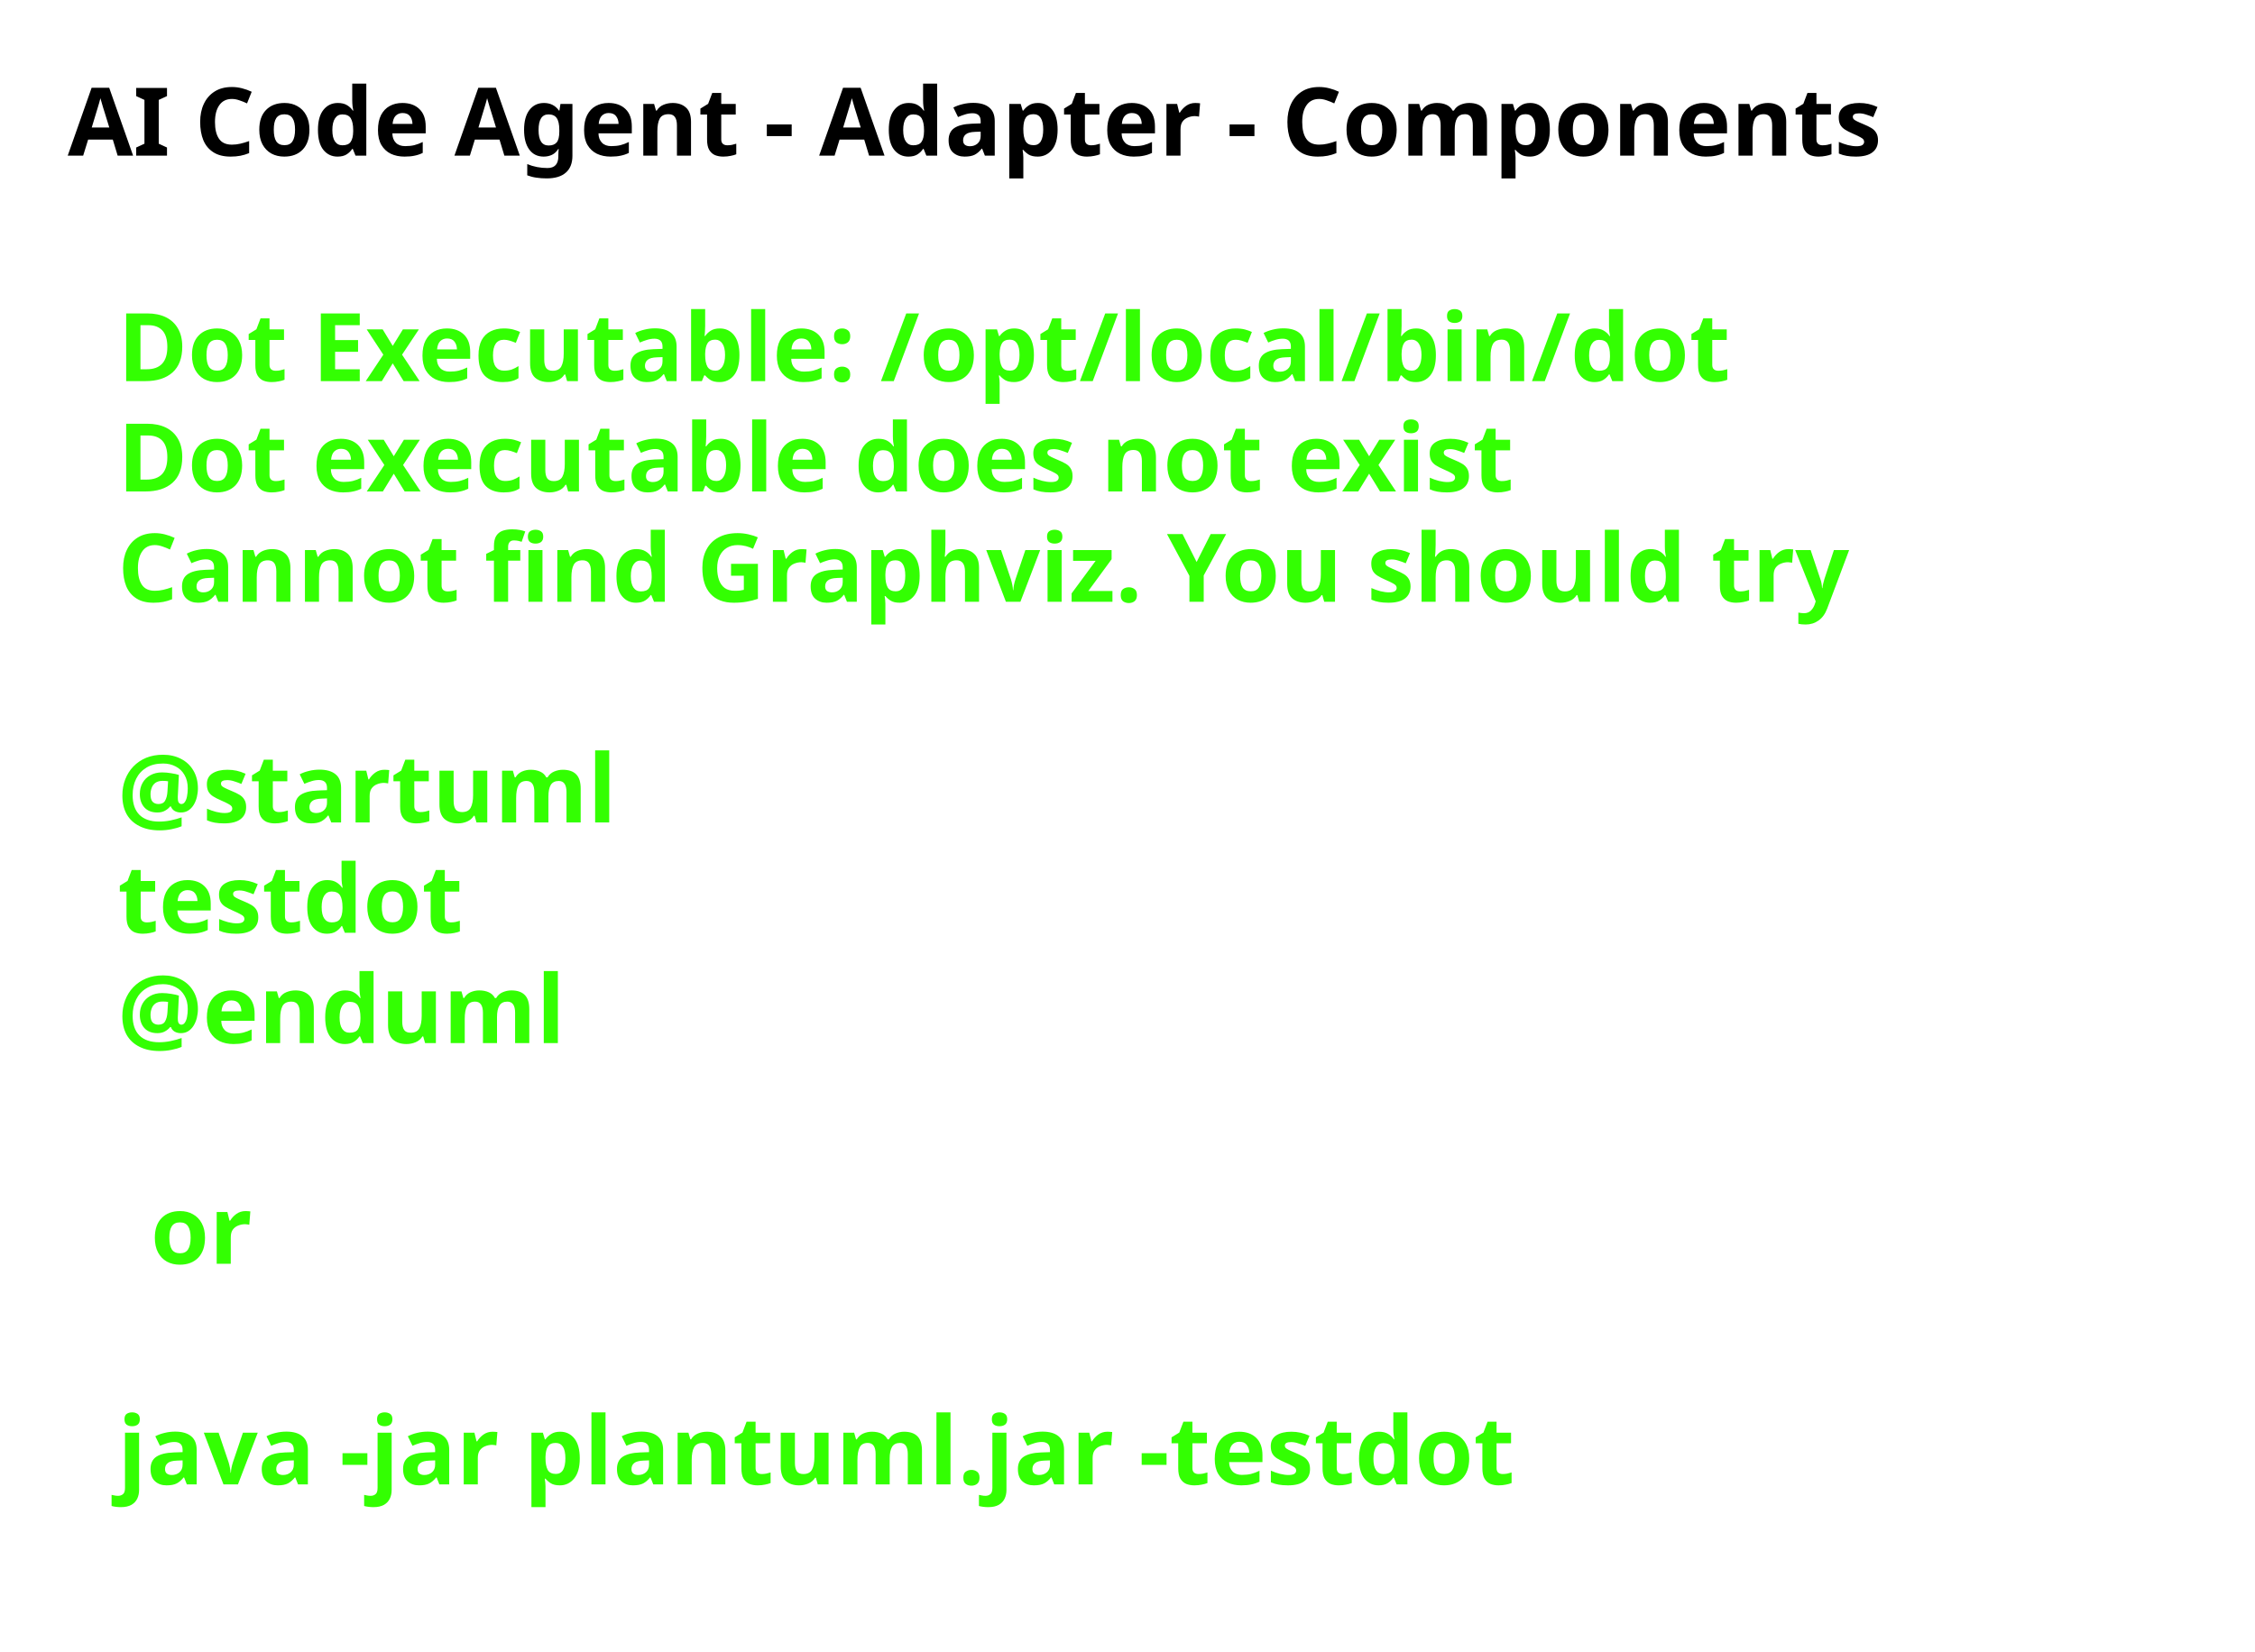
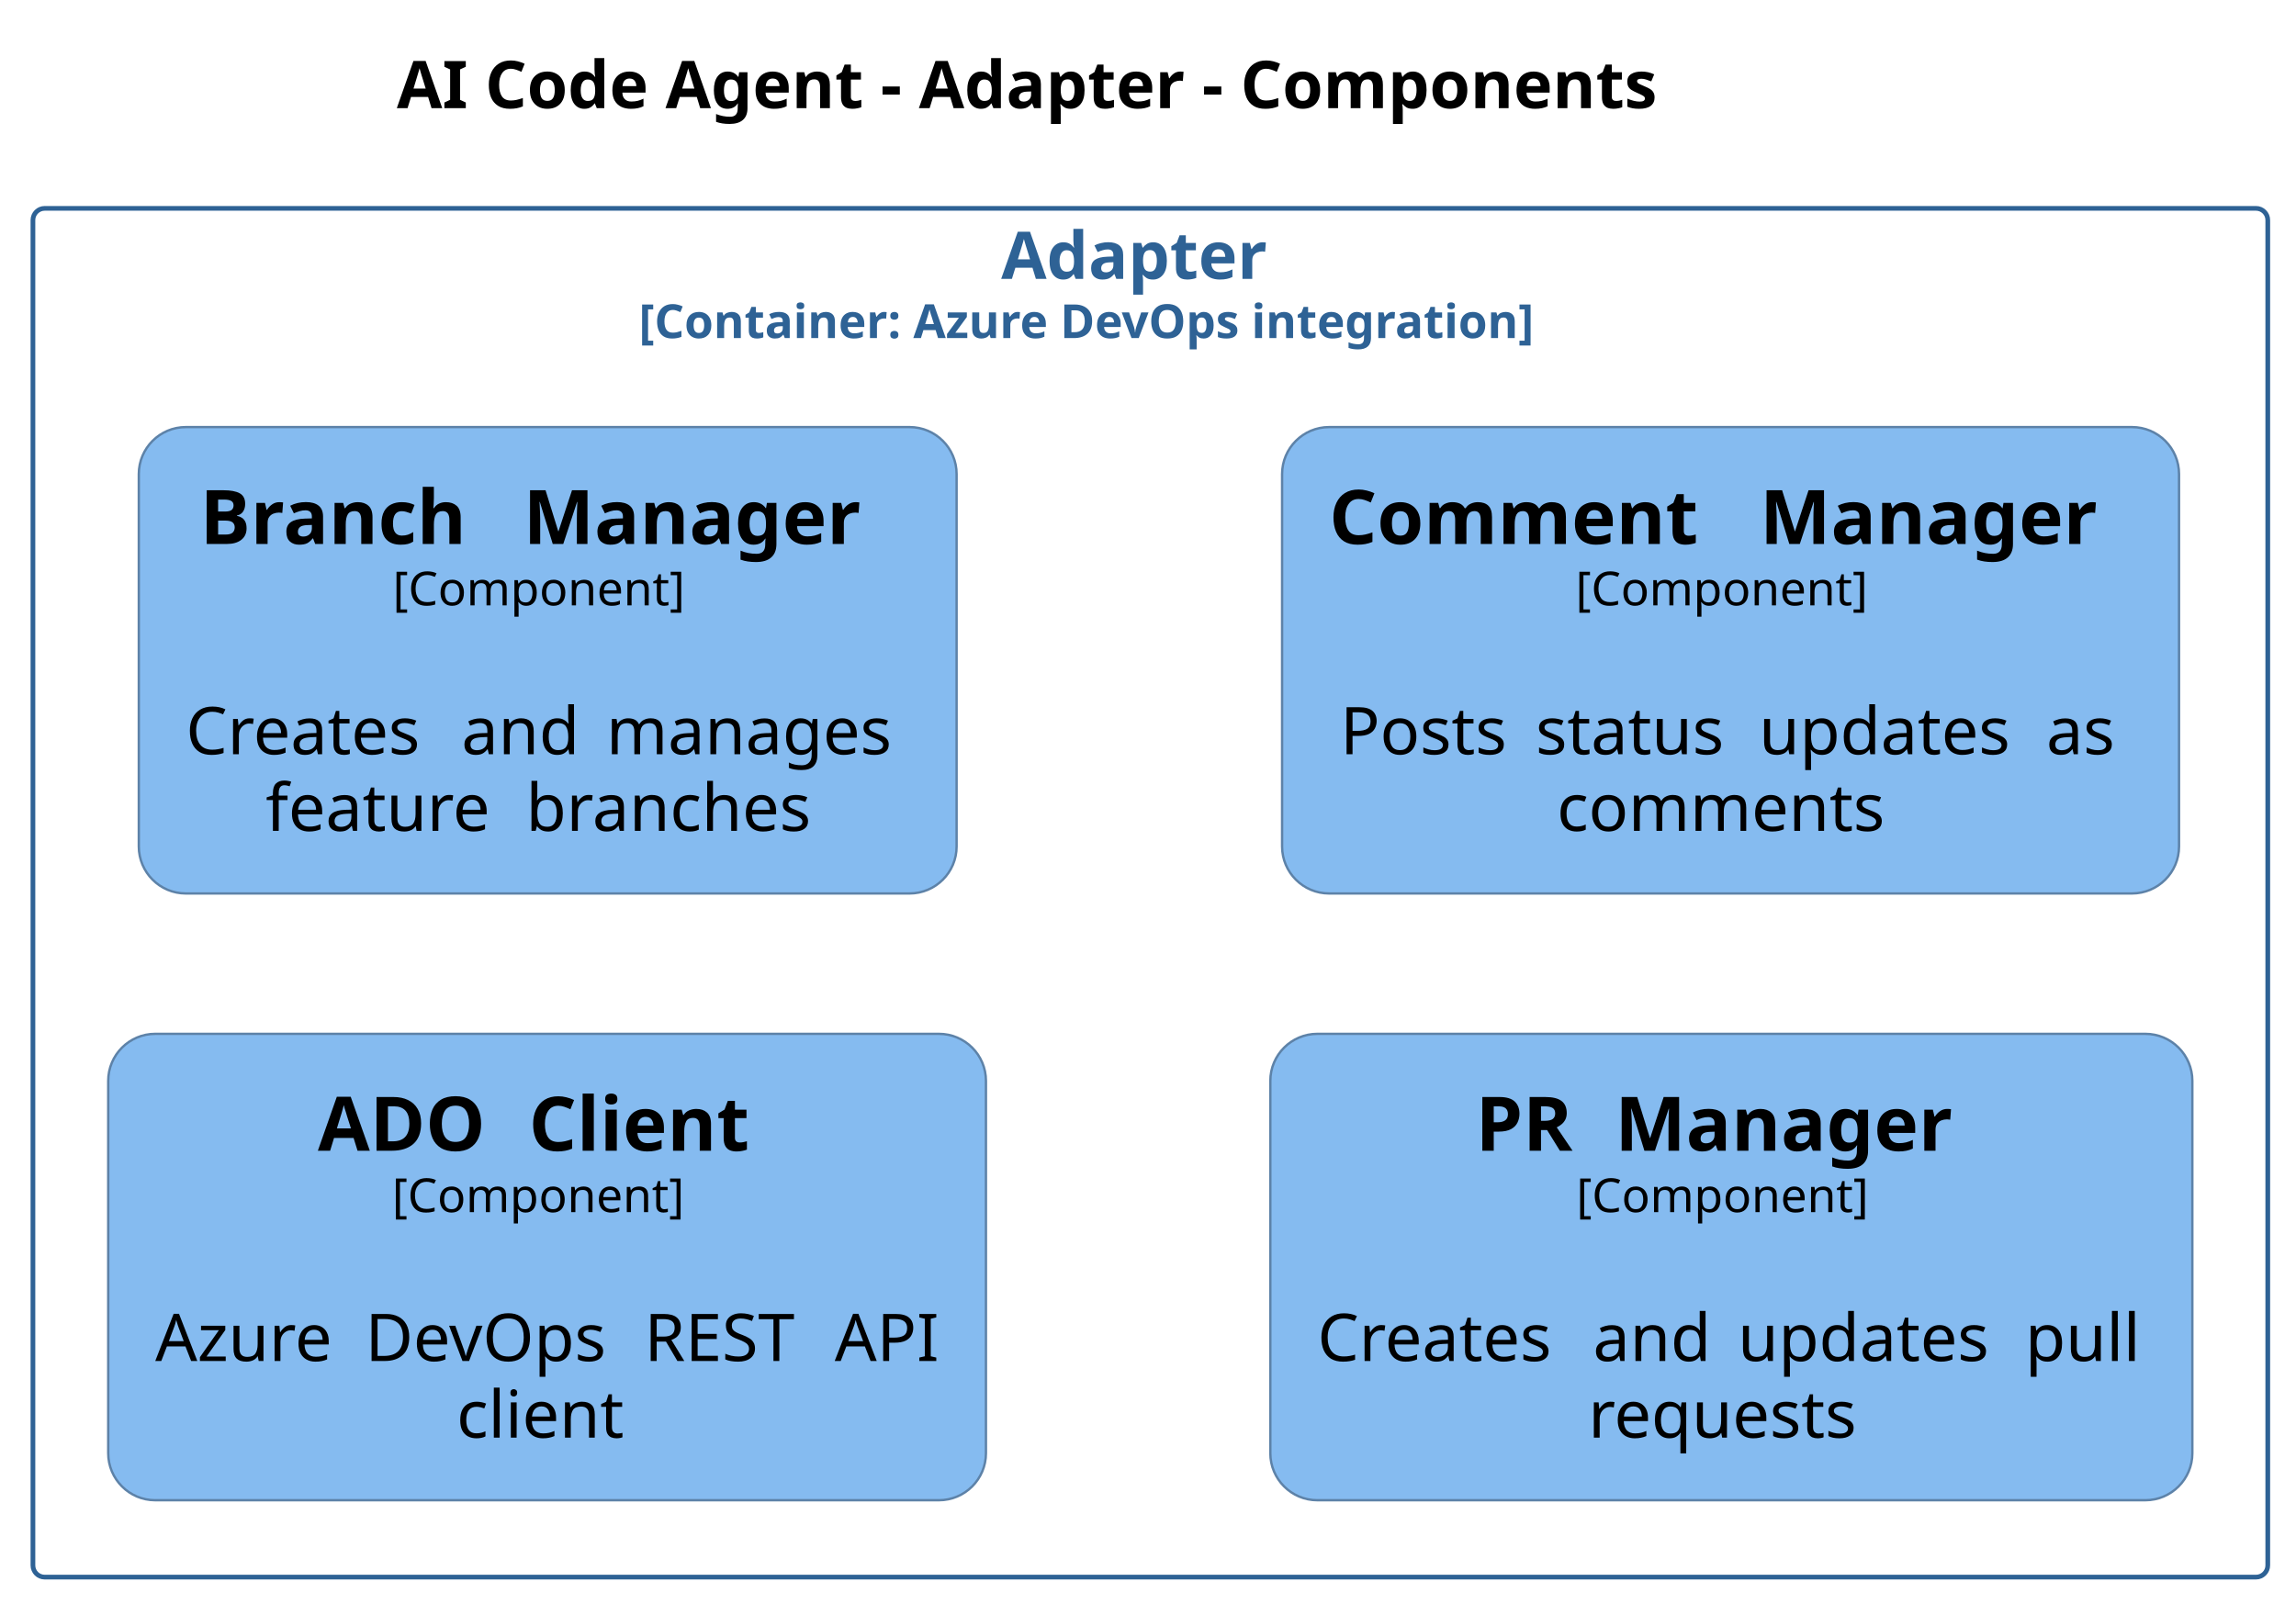
- <svg xmlns="http://www.w3.org/2000/svg" contentStyleType="text/css" data-diagram-type="DESCRIPTION" height="244px" preserveAspectRatio="none" style="width:333px;height:244px;background:#FFFFFF;" version="1.1" viewBox="0 0 333 244" width="333px" zoomAndPan="magnify">
+ <svg xmlns="http://www.w3.org/2000/svg" contentStyleType="text/css" data-diagram-type="DESCRIPTION" height="341px" preserveAspectRatio="none" style="width:488px;height:341px;background:#FFFFFF;" version="1.1" viewBox="0 0 488 341" width="488px" zoomAndPan="magnify">
  <defs />
  <g>
    <g class="title" data-source-line="2">
-       <text fill="#000000" font-family="sans-serif" font-size="14" font-weight="bold" lengthAdjust="spacing" textLength="305.32" x="10" y="22.995">AI Code Agent - Adapter - Components</text>
+       <text fill="#000000" font-family="sans-serif" font-size="14" font-weight="bold" lengthAdjust="spacing" textLength="305.32" x="84.34" y="22.995">AI Code Agent - Adapter - Components</text>
    </g>
-     <text fill="#33FF02" font-family="sans-serif" font-size="14" font-weight="bold" lengthAdjust="spacing" textLength="264.954" x="17.367" y="56.297">Dot Executable: /opt/local/bin/dot</text>
-     <text fill="#33FF02" font-family="sans-serif" font-size="14" font-weight="bold" lengthAdjust="spacing" textLength="236.264" x="17.367" y="72.594">Dot executable does not exist</text>
-     <text fill="#33FF02" font-family="sans-serif" font-size="14" font-weight="bold" lengthAdjust="spacing" textLength="291.587" x="17.367" y="88.891">Cannot find Graphviz. You should try</text>
-     <text fill="#33FF02" font-family="sans-serif" font-size="14" font-weight="bold" lengthAdjust="spacing" textLength="4.874" x="17.367" y="105.188"> </text>
-     <text fill="#33FF02" font-family="sans-serif" font-size="14" font-weight="bold" lengthAdjust="spacing" textLength="81.423" x="17.367" y="121.484">@startuml</text>
-     <text fill="#33FF02" font-family="sans-serif" font-size="14" font-weight="bold" lengthAdjust="spacing" textLength="57.545" x="17.367" y="137.781">testdot</text>
-     <text fill="#33FF02" font-family="sans-serif" font-size="14" font-weight="bold" lengthAdjust="spacing" textLength="72.837" x="17.367" y="154.078">@enduml</text>
-     <text fill="#33FF02" font-family="sans-serif" font-size="14" font-weight="bold" lengthAdjust="spacing" textLength="4.874" x="17.367" y="170.375"> </text>
-     <text fill="#33FF02" font-family="sans-serif" font-size="14" font-weight="bold" lengthAdjust="spacing" textLength="16.523" x="22.241" y="186.672">or</text>
-     <text fill="#33FF02" font-family="sans-serif" font-size="14" font-weight="bold" lengthAdjust="spacing" textLength="4.874" x="17.367" y="202.969"> </text>
-     <text fill="#33FF02" font-family="sans-serif" font-size="14" font-weight="bold" lengthAdjust="spacing" textLength="234.507" x="17.367" y="219.266">java -jar plantuml.jar -testdot</text>
-     <text fill="#33FF02" font-family="sans-serif" font-size="14" font-weight="bold" lengthAdjust="spacing" textLength="4.874" x="17.367" y="235.562"> </text>
+     <g class="cluster" data-entity="Adapter.n.size.10..Container. Azure DevOps integration...size." data-source-line="51" data-uid="ent0002" id="cluster_Adapter.n.size.10..Container. Azure DevOps integration...size.">
+       <rect fill="none" height="291" rx="2.5" ry="2.5" style="stroke:#2E6295;stroke-width:1;" width="475" x="7" y="44.297" />
+       <text fill="#2E6295" font-family="sans-serif" font-size="14" font-weight="bold" lengthAdjust="spacing" textLength="63.417" x="212.792" y="59.292">Adapter</text>
+       <text fill="#2E6295" font-family="sans-serif" font-size="10" font-weight="bold" lengthAdjust="spacing" textLength="217.451" x="135.774" y="71.876">[Container: Azure DevOps integration]</text>
+     </g>
+     <g class="entity" data-entity="AICodeAgent.Adapter.ADOClient" data-source-line="52" data-uid="ent0003" id="entity_AICodeAgent.Adapter.ADOClient">
+       <rect fill="#85BBF0" height="99.156" rx="10" ry="10" style="stroke:#5D82A8;stroke-width:0.5;" width="186.558" x="23" y="219.797" />
+       <text fill="#000000" font-family="sans-serif" font-size="16" font-weight="bold" lengthAdjust="spacing" textLength="39.266" x="67.56" y="244.648">ADO</text>
+       <text fill="#000000" font-family="sans-serif" font-size="16" font-weight="bold" lengthAdjust="spacing" textLength="5.57" x="106.826" y="244.648"> </text>
+       <text fill="#000000" font-family="sans-serif" font-size="16" font-weight="bold" lengthAdjust="spacing" textLength="52.602" x="112.396" y="244.648">Client</text>
+       <text fill="#000000" font-family="sans-serif" font-size="10" lengthAdjust="spacing" textLength="65.859" x="83.349" y="257.704">[Component]</text>
+       <text fill="#000000" font-family="sans-serif" font-size="14" lengthAdjust="spacing" textLength="4.45" x="114.054" y="273.058"> </text>
+       <text fill="#000000" font-family="sans-serif" font-size="14" lengthAdjust="spacing" textLength="40.168" x="33" y="289.354">Azure</text>
+       <text fill="#000000" font-family="sans-serif" font-size="14" lengthAdjust="spacing" textLength="4.45" x="73.168" y="289.354"> </text>
+       <text fill="#000000" font-family="sans-serif" font-size="14" lengthAdjust="spacing" textLength="54.879" x="77.618" y="289.354">DevOps</text>
+       <text fill="#000000" font-family="sans-serif" font-size="14" lengthAdjust="spacing" textLength="4.45" x="132.497" y="289.354"> </text>
+       <text fill="#000000" font-family="sans-serif" font-size="14" lengthAdjust="spacing" textLength="36.012" x="136.947" y="289.354">REST</text>
+       <text fill="#000000" font-family="sans-serif" font-size="14" lengthAdjust="spacing" textLength="4.45" x="172.959" y="289.354"> </text>
+       <text fill="#000000" font-family="sans-serif" font-size="14" lengthAdjust="spacing" textLength="22.148" x="177.409" y="289.354">API</text>
+       <text fill="#000000" font-family="sans-serif" font-size="14" lengthAdjust="spacing" textLength="38.452" x="97.053" y="305.651">client</text>
+     </g>
+     <g class="entity" data-entity="AICodeAgent.Adapter.BranchManager" data-source-line="53" data-uid="ent0004" id="entity_AICodeAgent.Adapter.BranchManager">
+       <rect fill="#85BBF0" height="99.156" rx="10" ry="10" style="stroke:#5D82A8;stroke-width:0.5;" width="173.822" x="29.5" y="90.797" />
+       <text fill="#000000" font-family="sans-serif" font-size="16" font-weight="bold" lengthAdjust="spacing" textLength="63.148" x="42.501" y="115.648">Branch</text>
+       <text fill="#000000" font-family="sans-serif" font-size="16" font-weight="bold" lengthAdjust="spacing" textLength="5.57" x="105.649" y="115.648"> </text>
+       <text fill="#000000" font-family="sans-serif" font-size="16" font-weight="bold" lengthAdjust="spacing" textLength="79.102" x="111.22" y="115.648">Manager</text>
+       <text fill="#000000" font-family="sans-serif" font-size="10" lengthAdjust="spacing" textLength="65.859" x="83.481" y="128.704">[Component]</text>
+       <text fill="#000000" font-family="sans-serif" font-size="14" lengthAdjust="spacing" textLength="4.45" x="114.186" y="144.058"> </text>
+       <text fill="#000000" font-family="sans-serif" font-size="14" lengthAdjust="spacing" textLength="54.12" x="39.5" y="160.355">Creates</text>
+       <text fill="#000000" font-family="sans-serif" font-size="14" lengthAdjust="spacing" textLength="4.45" x="93.62" y="160.355"> </text>
+       <text fill="#000000" font-family="sans-serif" font-size="14" lengthAdjust="spacing" textLength="26.339" x="98.07" y="160.355">and</text>
+       <text fill="#000000" font-family="sans-serif" font-size="14" lengthAdjust="spacing" textLength="4.45" x="124.409" y="160.355"> </text>
+       <text fill="#000000" font-family="sans-serif" font-size="14" lengthAdjust="spacing" textLength="64.463" x="128.859" y="160.355">manages</text>
+       <text fill="#000000" font-family="sans-serif" font-size="14" lengthAdjust="spacing" textLength="50.852" x="56.474" y="176.651">feature</text>
+       <text fill="#000000" font-family="sans-serif" font-size="14" lengthAdjust="spacing" textLength="4.45" x="107.326" y="176.651"> </text>
+       <text fill="#000000" font-family="sans-serif" font-size="14" lengthAdjust="spacing" textLength="64.572" x="111.776" y="176.651">branches</text>
+     </g>
+     <g class="entity" data-entity="AICodeAgent.Adapter.PRManager" data-source-line="54" data-uid="ent0005" id="entity_AICodeAgent.Adapter.PRManager">
+       <rect fill="#85BBF0" height="99.156" rx="10" ry="10" style="stroke:#5D82A8;stroke-width:0.5;" width="195.971" x="270" y="219.797" />
+       <text fill="#000000" font-family="sans-serif" font-size="16" font-weight="bold" lengthAdjust="spacing" textLength="24.047" x="313.626" y="244.648">PR</text>
+       <text fill="#000000" font-family="sans-serif" font-size="16" font-weight="bold" lengthAdjust="spacing" textLength="5.57" x="337.673" y="244.648"> </text>
+       <text fill="#000000" font-family="sans-serif" font-size="16" font-weight="bold" lengthAdjust="spacing" textLength="79.102" x="343.243" y="244.648">Manager</text>
+       <text fill="#000000" font-family="sans-serif" font-size="10" lengthAdjust="spacing" textLength="65.859" x="335.056" y="257.704">[Component]</text>
+       <text fill="#000000" font-family="sans-serif" font-size="14" lengthAdjust="spacing" textLength="4.45" x="365.76" y="273.058"> </text>
+       <text fill="#000000" font-family="sans-serif" font-size="14" lengthAdjust="spacing" textLength="54.12" x="280" y="289.354">Creates</text>
+       <text fill="#000000" font-family="sans-serif" font-size="14" lengthAdjust="spacing" textLength="4.45" x="334.12" y="289.354"> </text>
+       <text fill="#000000" font-family="sans-serif" font-size="14" lengthAdjust="spacing" textLength="26.339" x="338.57" y="289.354">and</text>
+       <text fill="#000000" font-family="sans-serif" font-size="14" lengthAdjust="spacing" textLength="4.45" x="364.909" y="289.354"> </text>
+       <text fill="#000000" font-family="sans-serif" font-size="14" lengthAdjust="spacing" textLength="56.622" x="369.359" y="289.354">updates</text>
+       <text fill="#000000" font-family="sans-serif" font-size="14" lengthAdjust="spacing" textLength="4.45" x="425.981" y="289.354"> </text>
+       <text fill="#000000" font-family="sans-serif" font-size="14" lengthAdjust="spacing" textLength="25.539" x="430.432" y="289.354">pull</text>
+       <text fill="#000000" font-family="sans-serif" font-size="14" lengthAdjust="spacing" textLength="60.819" x="337.576" y="305.651">requests</text>
+     </g>
+     <g class="entity" data-entity="AICodeAgent.Adapter.CommentManager" data-source-line="55" data-uid="ent0006" id="entity_AICodeAgent.Adapter.CommentManager">
+       <rect fill="#85BBF0" height="99.156" rx="10" ry="10" style="stroke:#5D82A8;stroke-width:0.5;" width="190.641" x="272.5" y="90.797" />
+       <text fill="#000000" font-family="sans-serif" font-size="16" font-weight="bold" lengthAdjust="spacing" textLength="85.969" x="282.5" y="115.648">Comment</text>
+       <text fill="#000000" font-family="sans-serif" font-size="16" font-weight="bold" lengthAdjust="spacing" textLength="5.57" x="368.469" y="115.648"> </text>
+       <text fill="#000000" font-family="sans-serif" font-size="16" font-weight="bold" lengthAdjust="spacing" textLength="79.102" x="374.039" y="115.648">Manager</text>
+       <text fill="#000000" font-family="sans-serif" font-size="10" lengthAdjust="spacing" textLength="65.859" x="334.891" y="128.704">[Component]</text>
+       <text fill="#000000" font-family="sans-serif" font-size="14" lengthAdjust="spacing" textLength="4.45" x="365.595" y="144.058"> </text>
+       <text fill="#000000" font-family="sans-serif" font-size="14" lengthAdjust="spacing" textLength="37.085" x="284.846" y="160.355">Posts</text>
+       <text fill="#000000" font-family="sans-serif" font-size="14" lengthAdjust="spacing" textLength="4.45" x="321.931" y="160.355"> </text>
+       <text fill="#000000" font-family="sans-serif" font-size="14" lengthAdjust="spacing" textLength="43.019" x="326.381" y="160.355">status</text>
+       <text fill="#000000" font-family="sans-serif" font-size="14" lengthAdjust="spacing" textLength="4.45" x="369.399" y="160.355"> </text>
+       <text fill="#000000" font-family="sans-serif" font-size="14" lengthAdjust="spacing" textLength="56.622" x="373.85" y="160.355">updates</text>
+       <text fill="#000000" font-family="sans-serif" font-size="14" lengthAdjust="spacing" textLength="4.45" x="430.472" y="160.355"> </text>
+       <text fill="#000000" font-family="sans-serif" font-size="14" lengthAdjust="spacing" textLength="15.873" x="434.922" y="160.355">as</text>
+       <text fill="#000000" font-family="sans-serif" font-size="14" lengthAdjust="spacing" textLength="73.808" x="330.916" y="176.651">comments</text>
+     </g>
  </g>
</svg>
